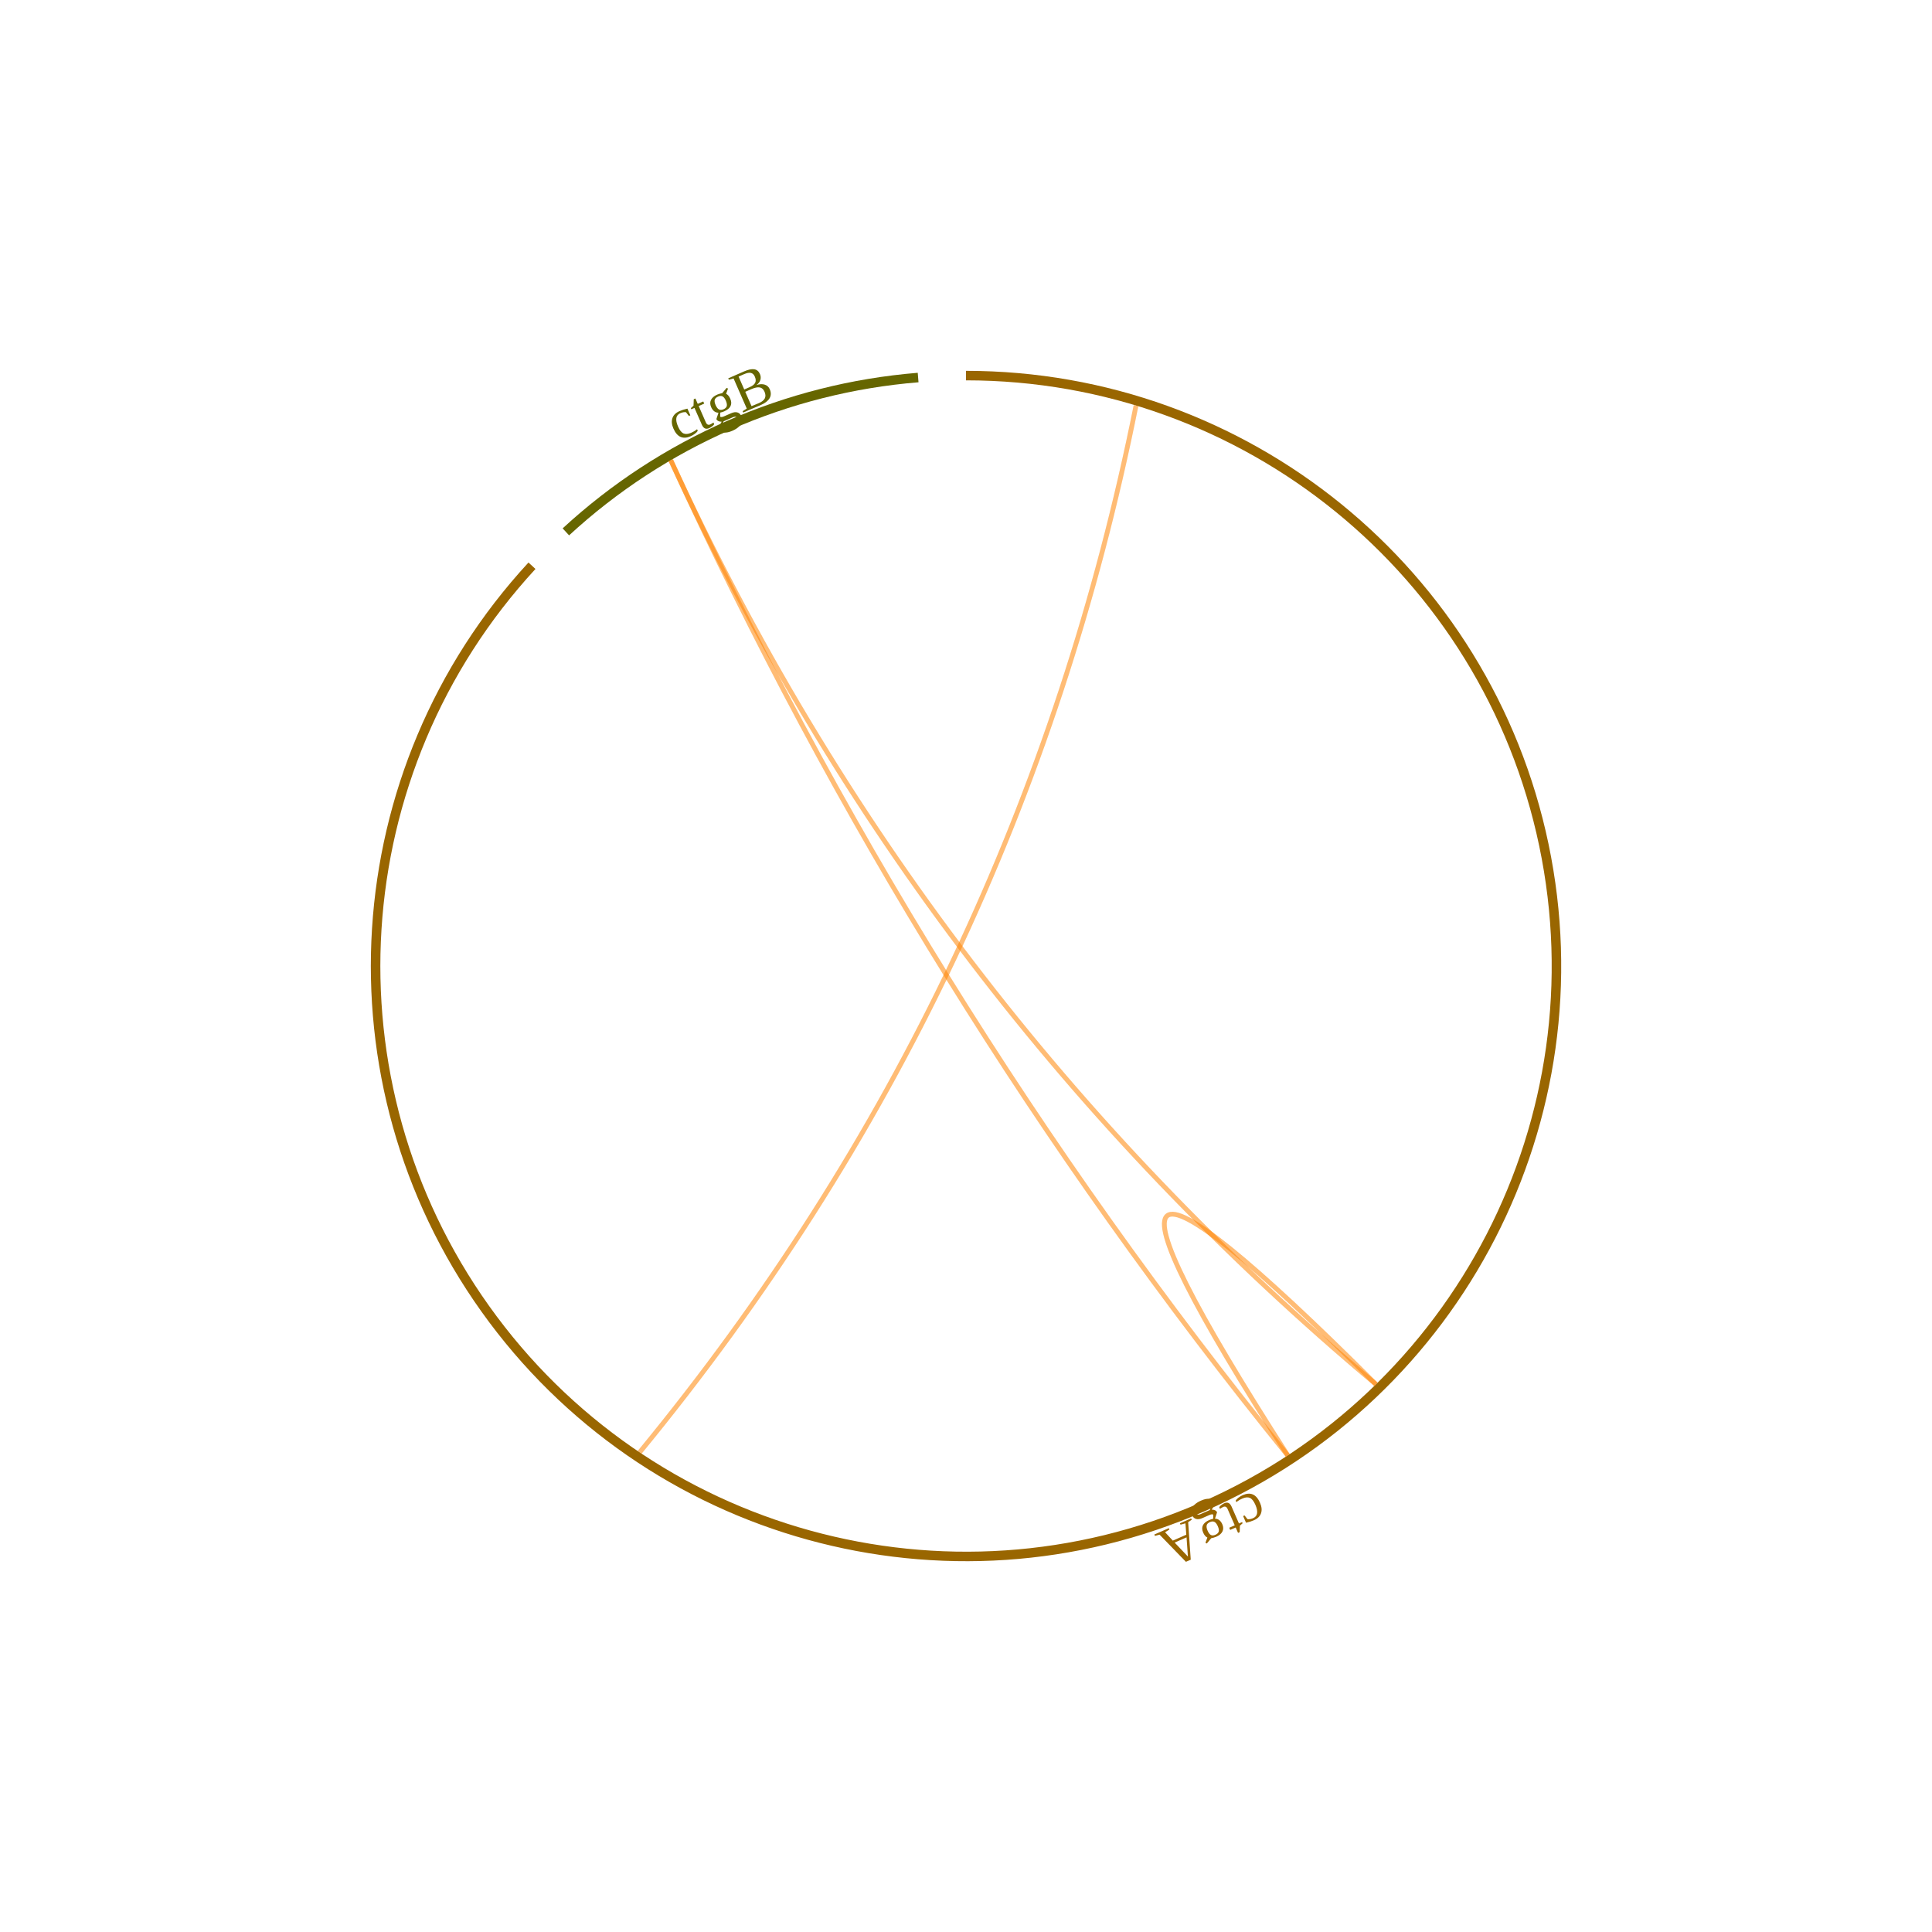
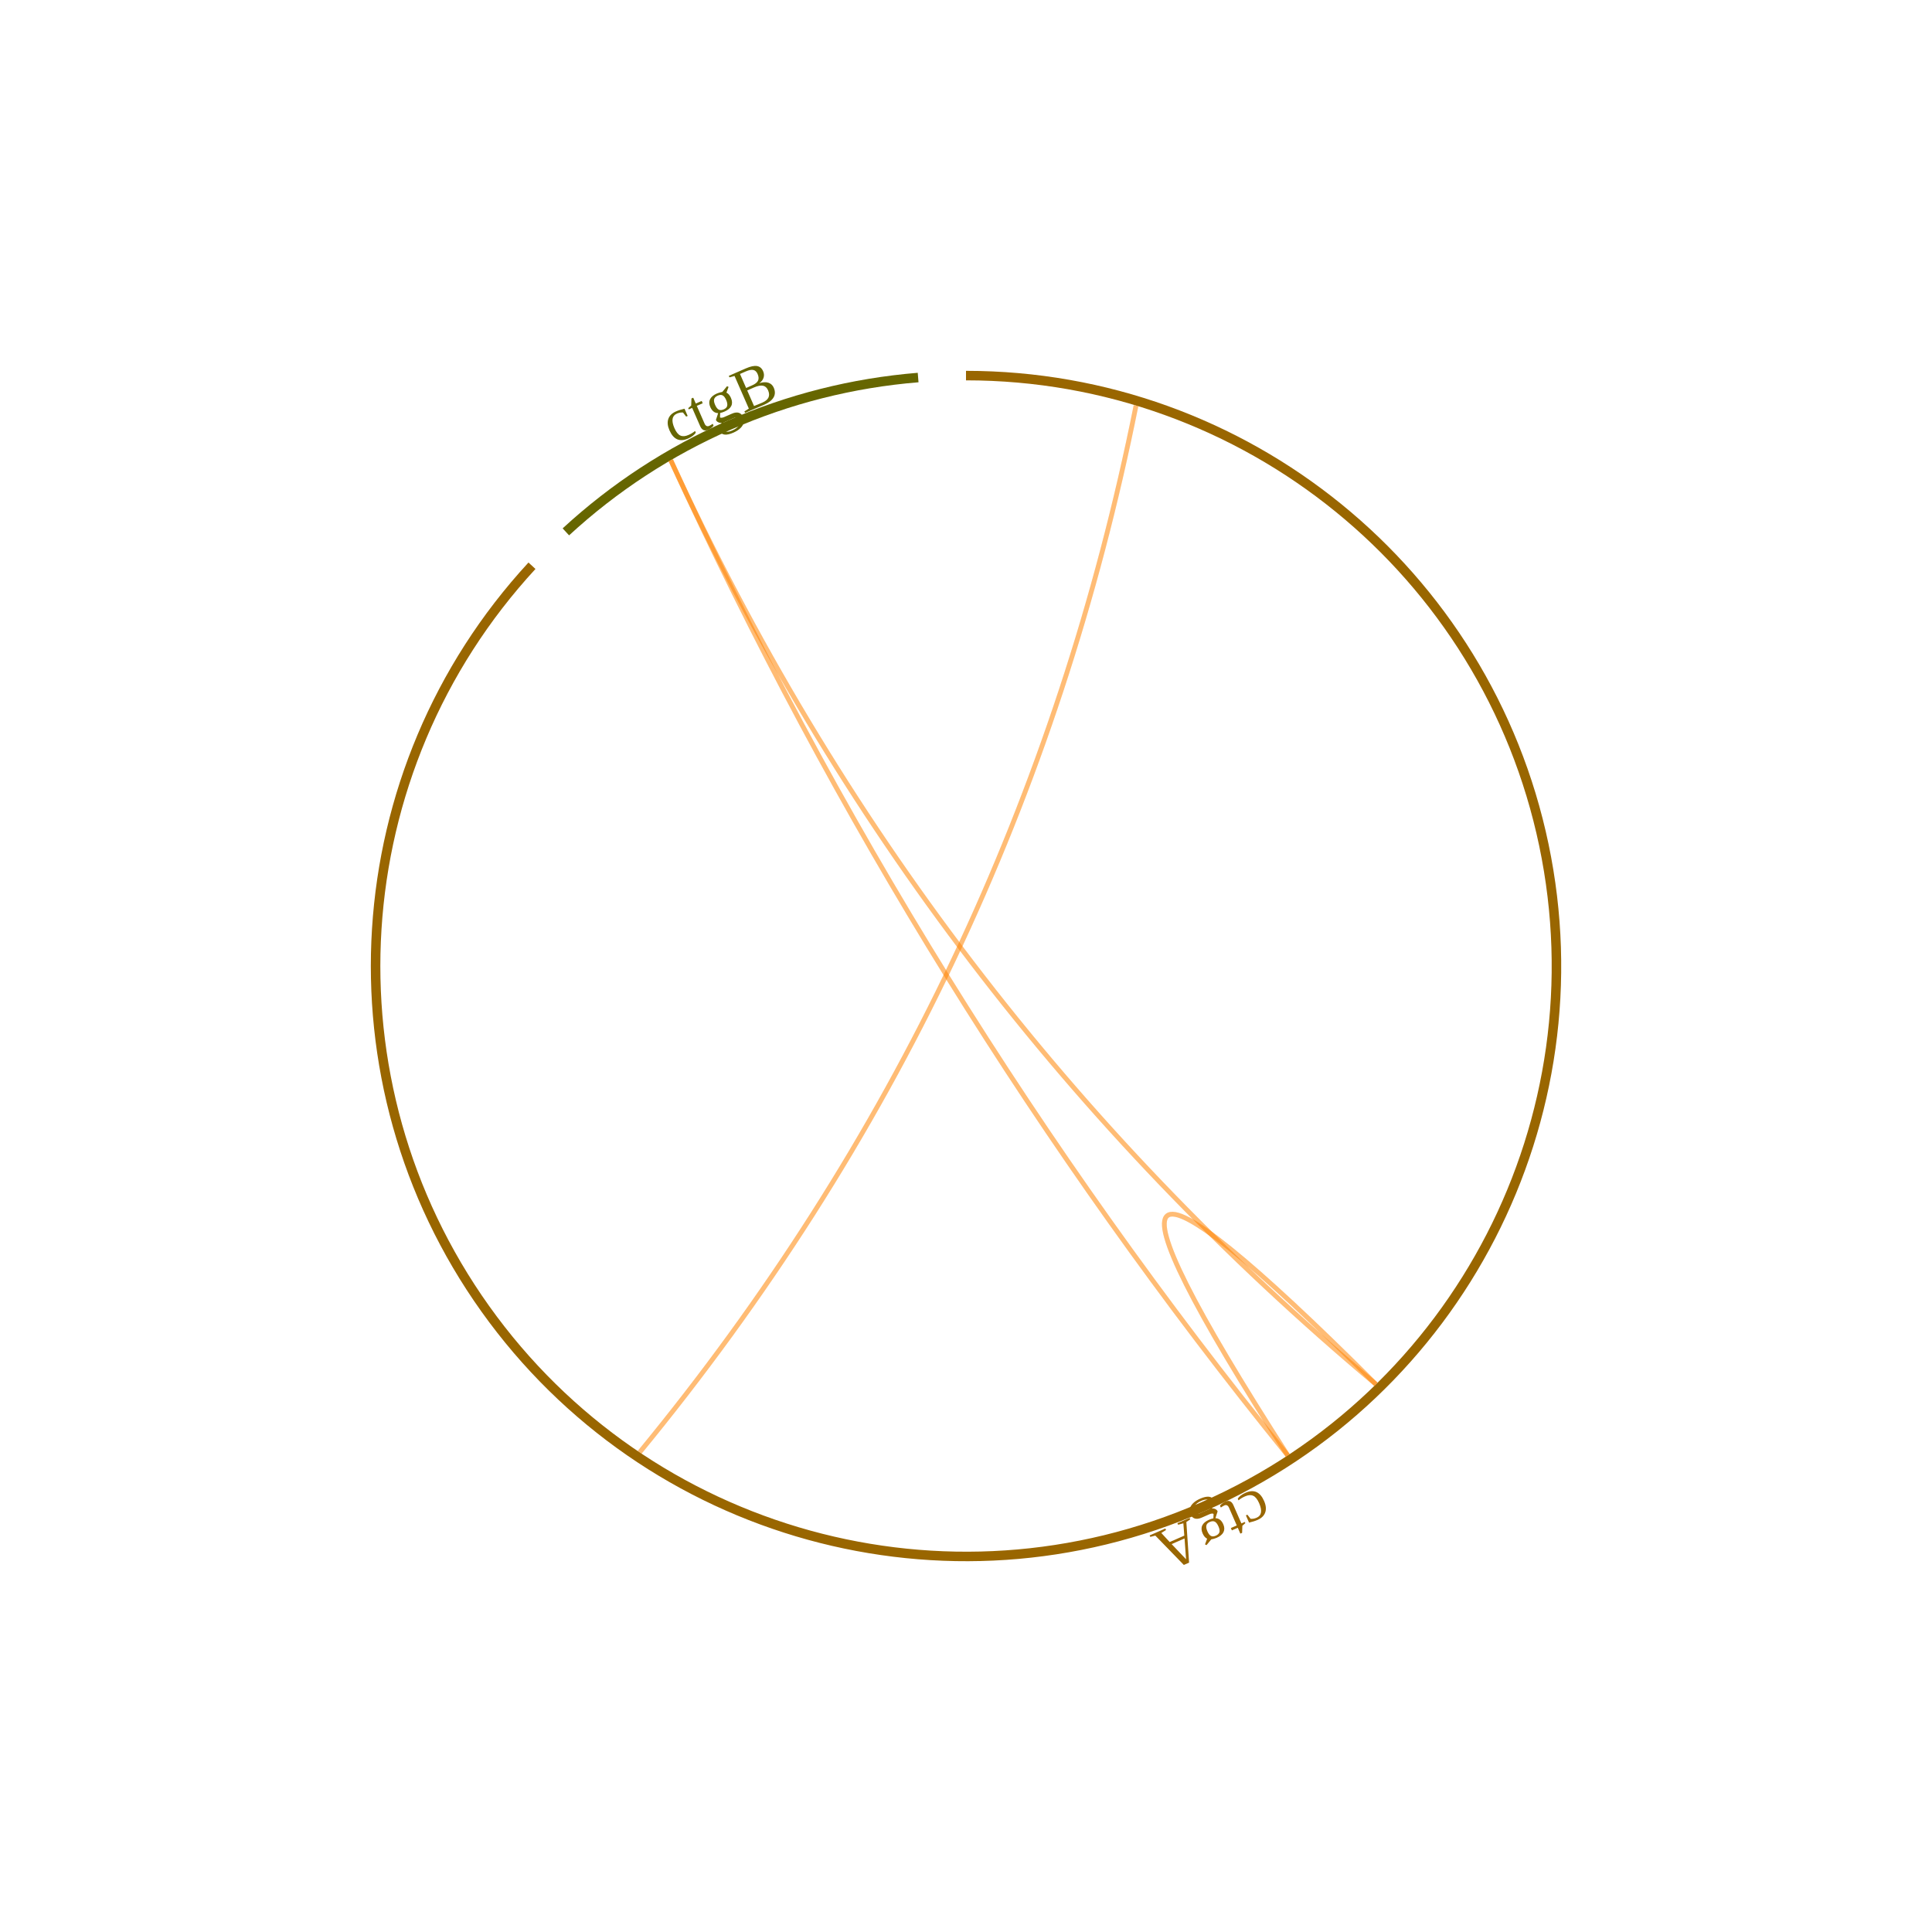
<svg xmlns="http://www.w3.org/2000/svg" width="406.366" height="406.366" viewBox="0 0 406.366 406.366">
  <rect width="406.366" height="406.366" fill="#ffffff" />
  <g transform="translate(203.1831,203.1831) rotate(-90)">
-     <text x="0" y="0" font-size="0.8rem" font-weight="500" letter-spacing="0.007em" text-anchor="middle" dominant-baseline="middle" transform="translate(-117.4094,51.43859) rotate(246.3412)" fill="#996600">ctgA</text>
+     <text x="0" y="0" font-size="13" font-weight="500" letter-spacing="0.007em" text-anchor="middle" dominant-baseline="middle" transform="translate(-117.4094,51.43859) rotate(246.3412)" fill="#996600">ctgA</text>
    <path d="M 124.183 0 A 124.183 124.183 0 1 1 84.188 -91.29" stroke="#996600" stroke-width="2" fill="none" />
-     <text x="0" y="0" font-size="0.8rem" font-weight="500" letter-spacing="0.007em" text-anchor="middle" dominant-baseline="middle" transform="translate(117.4094,-51.43859) rotate(426.3412)" fill="#666600">ctgB</text>
+     <text x="0" y="0" font-size="13" font-weight="500" letter-spacing="0.007em" text-anchor="middle" dominant-baseline="middle" transform="translate(117.4094,-51.43859) rotate(426.3412)" fill="#666600">ctgB</text>
    <path d="M 91.313 -84.162 A 124.183 124.183 0 0 1 123.774 -10.07" stroke="#666600" stroke-width="2" fill="none" />
    <g data-testid="structuralVariantChordRenderer">
      <path data-testid="chord-test-vcf-66133" cursor="crosshair" fill="none" d="M 117.877 35.765 Q -5.278 11.13 -102.286 -68.641" stroke-opacity="0.322" stroke="#ff8500" stroke-width="1" />
      <path data-testid="chord-test-vcf-66183" cursor="crosshair" fill="none" d="M -87.975 86.223 Q -7.473 -9.792 106.379 -62.109" stroke-opacity="0.322" stroke="#ff8500" stroke-width="1" />
      <path data-testid="chord-test-vcf-66233" cursor="crosshair" fill="none" d="M -87.985 86.213 Q -9.591 7.731 -102.929 67.673" stroke-opacity="0.322" stroke="#ff8500" stroke-width="1" />
      <path data-testid="chord-test-vcf-66297" cursor="crosshair" fill="none" d="M -102.929 67.673 Q -9.591 7.731 -87.985 86.213" stroke-opacity="0.322" stroke="#ff8500" stroke-width="1" />
      <path data-testid="chord-test-vcf-66361" cursor="crosshair" fill="none" d="M -102.937 67.662 Q -6.49 -10.47 106.386 -62.097" stroke-opacity="0.322" stroke="#ff8500" stroke-width="1" />
      <path data-testid="chord-test-vcf-66411" cursor="crosshair" fill="none" d="M -102.286 -68.641 Q -5.278 11.13 117.877 35.765" stroke-opacity="0.322" stroke="#ff8500" stroke-width="1" />
      <path data-testid="chord-test-vcf-66461" cursor="crosshair" fill="none" d="M 106.379 -62.109 Q -7.473 -9.792 -87.975 86.223" stroke-opacity="0.322" stroke="#ff8500" stroke-width="1" />
      <path data-testid="chord-test-vcf-66511" cursor="crosshair" fill="none" d="M 106.386 -62.097 Q -6.49 -10.47 -102.937 67.662" stroke-opacity="0.322" stroke="#ff8500" stroke-width="1" />
    </g>
  </g>
</svg>
